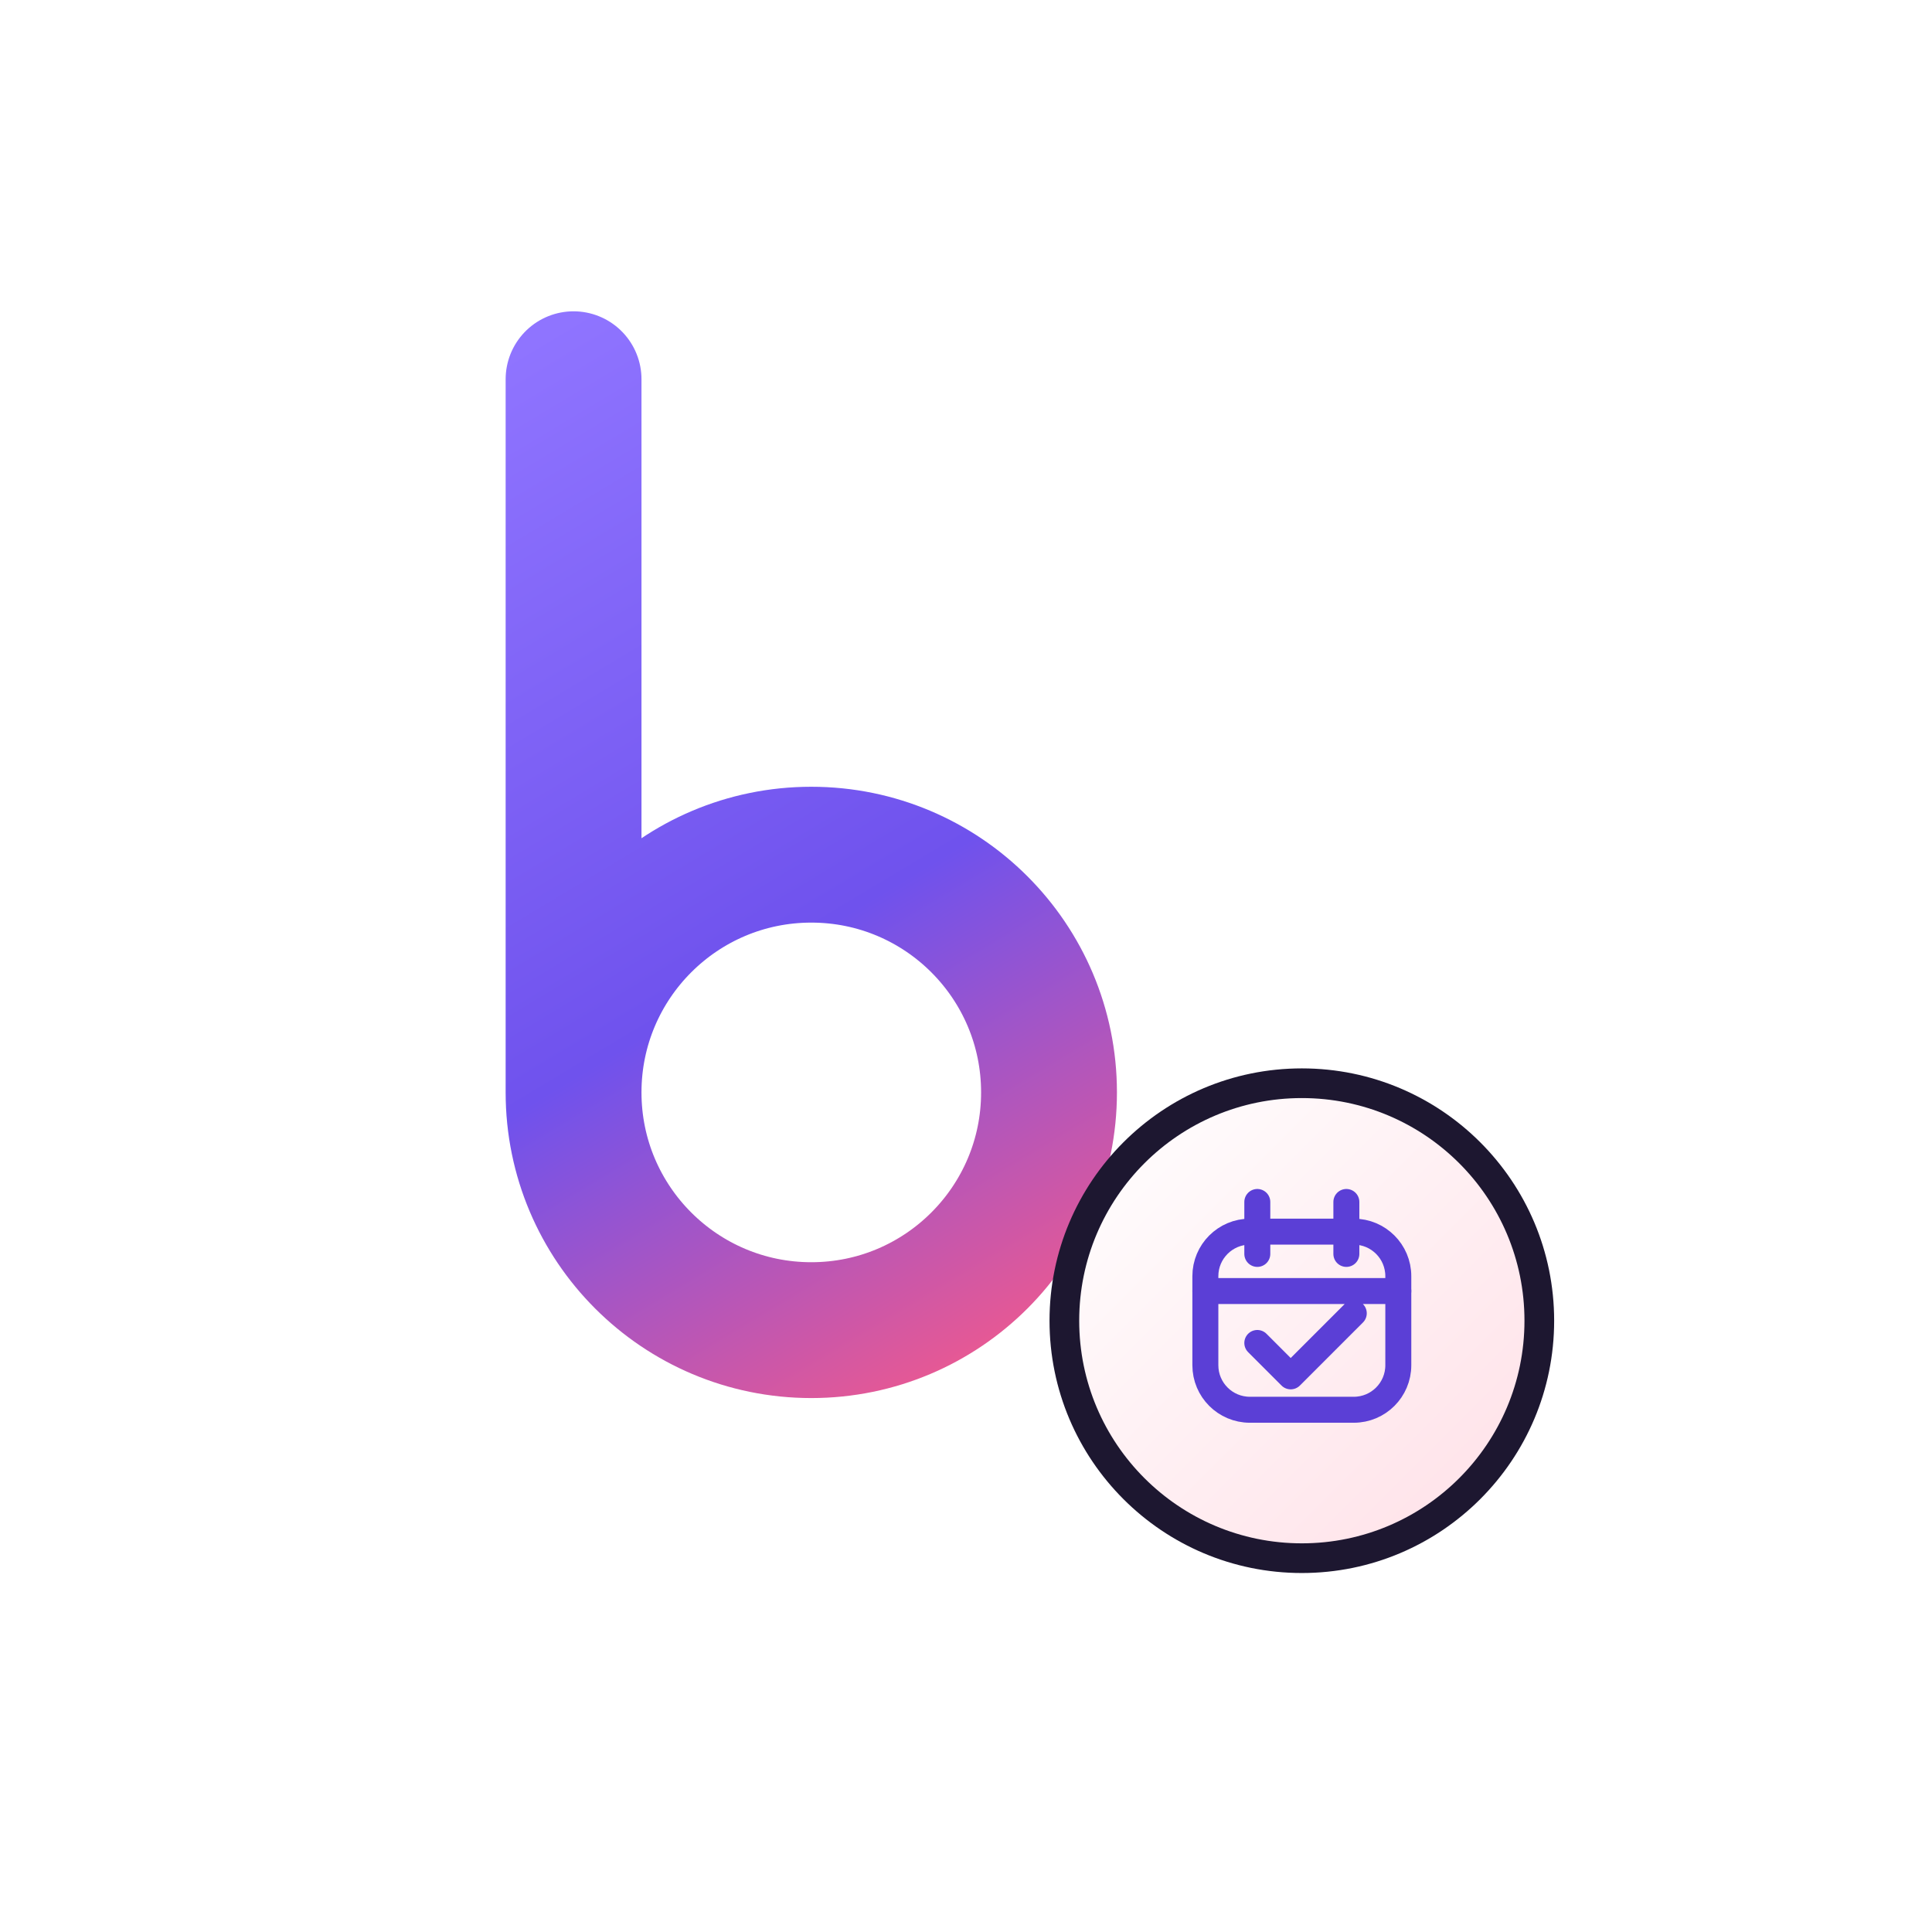
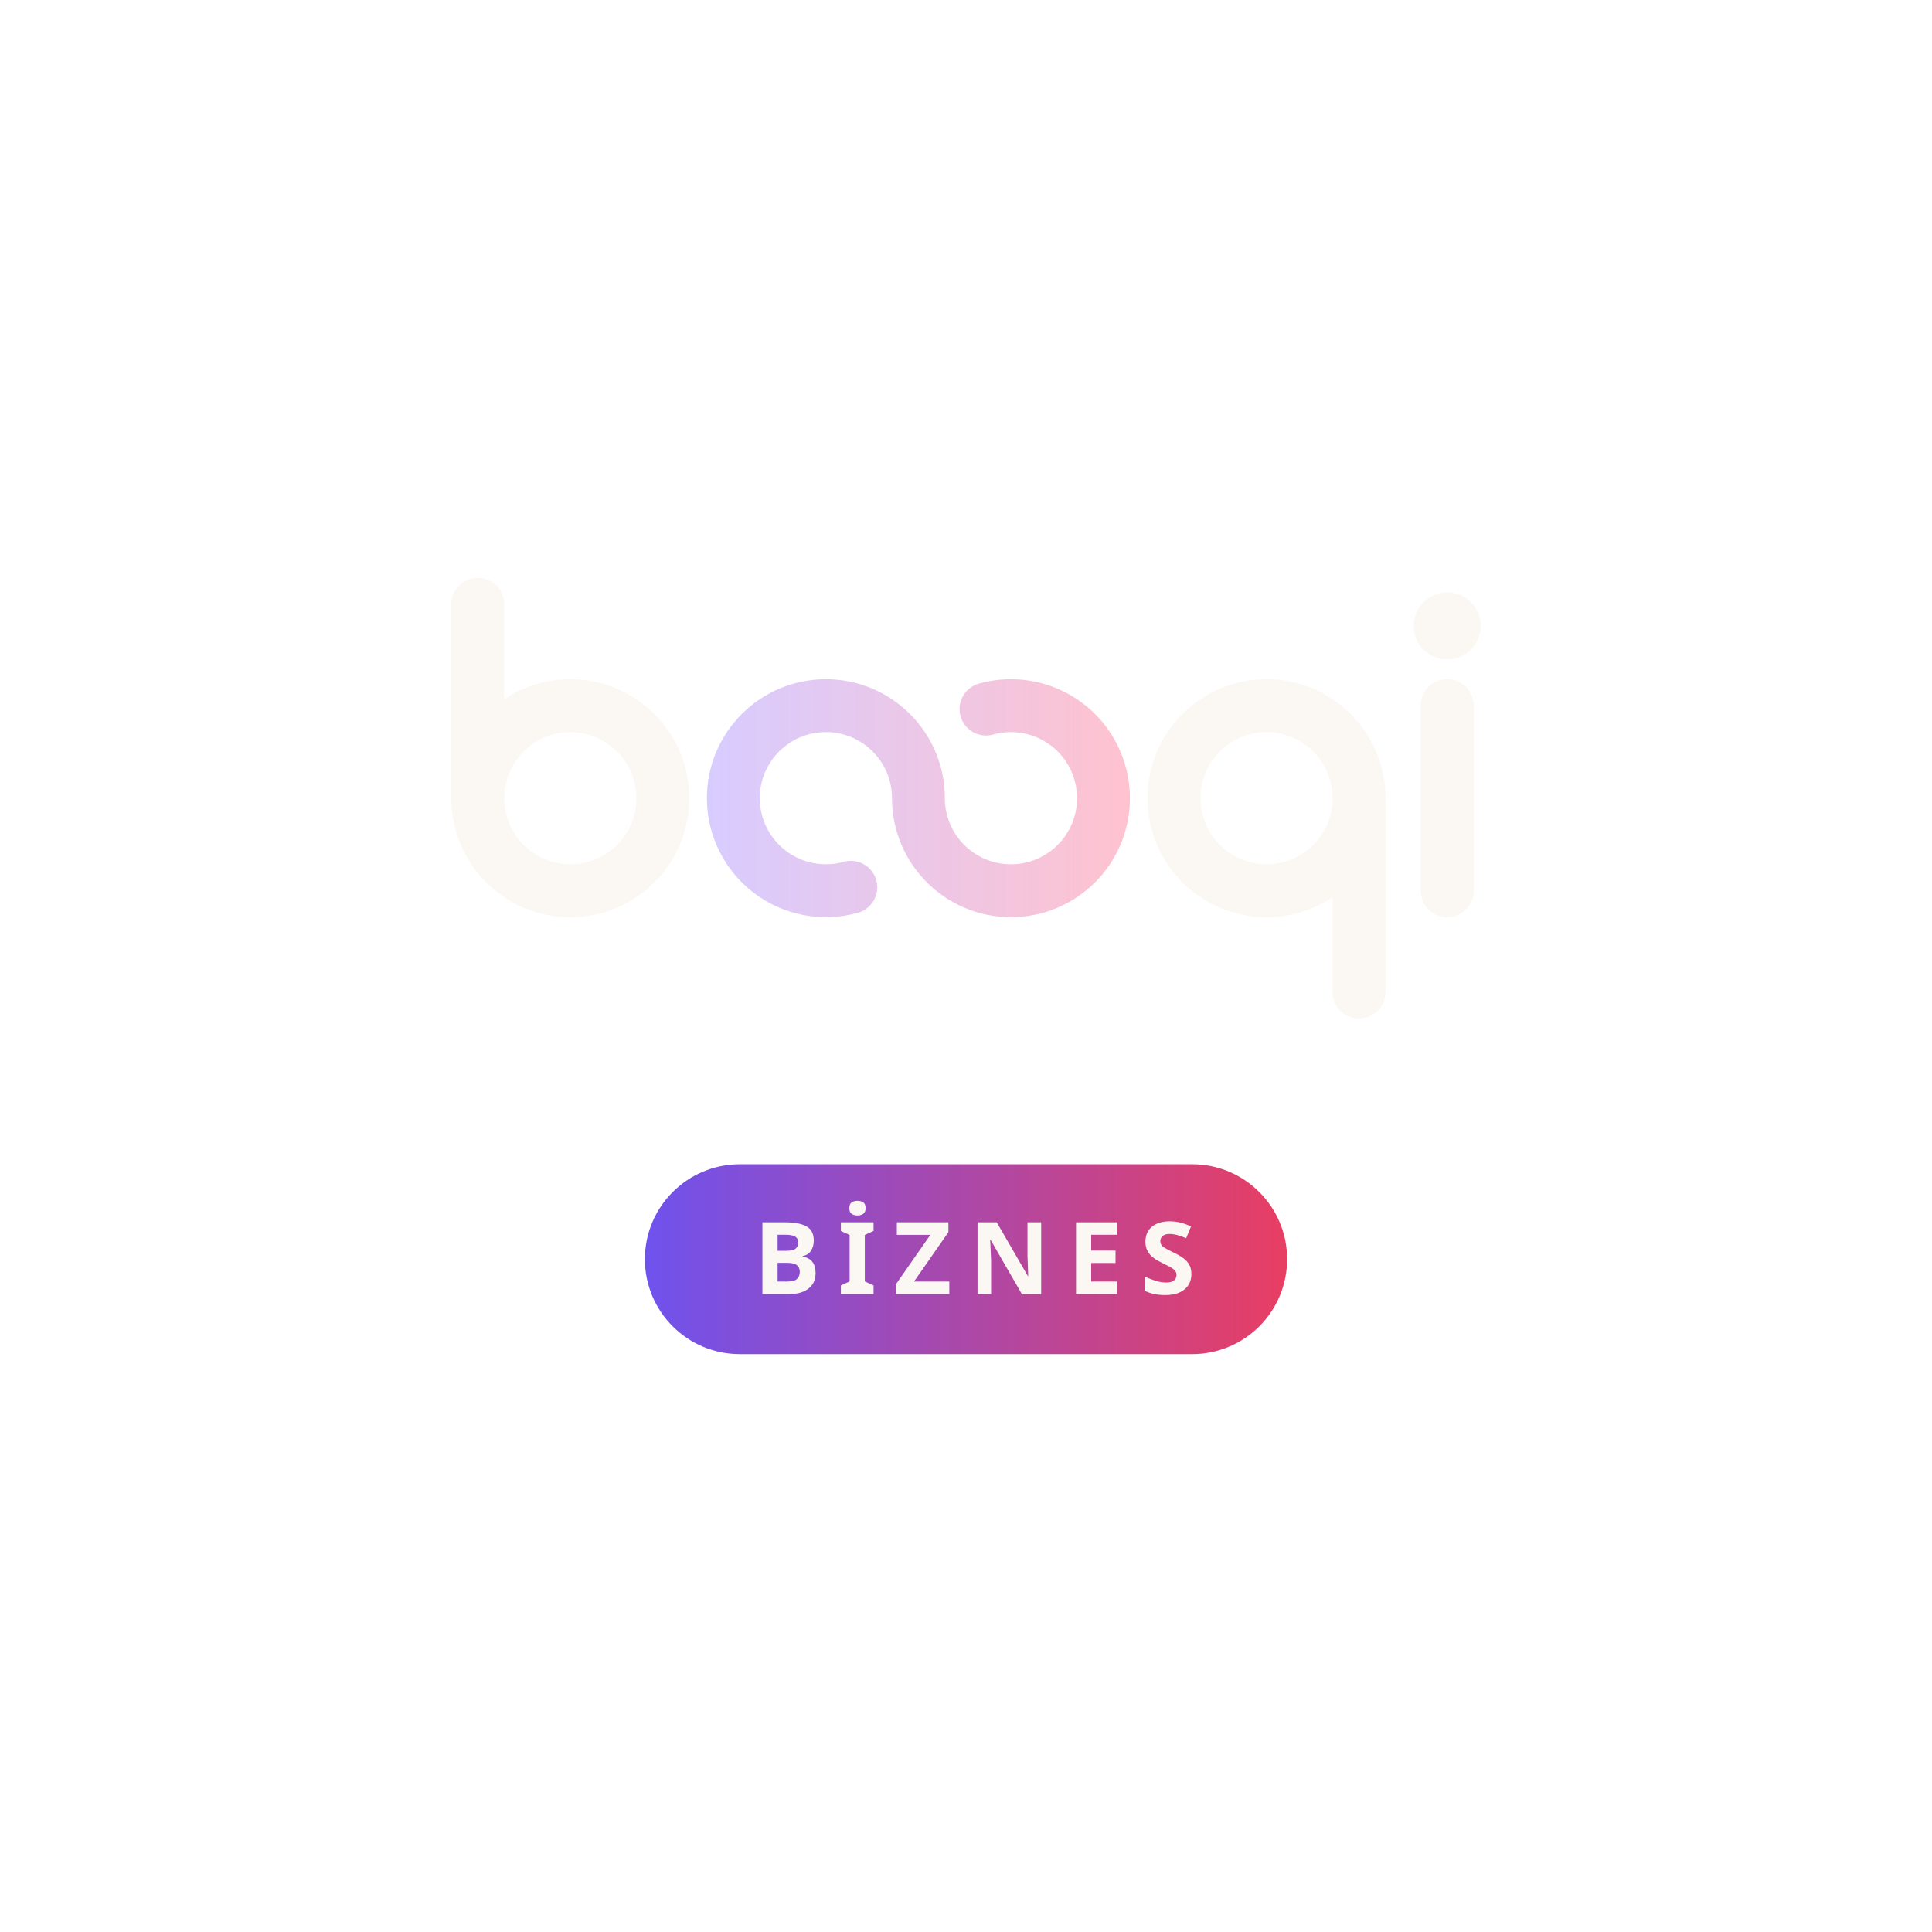
<svg xmlns="http://www.w3.org/2000/svg" viewBox="0 0 1024 1024">
  <defs>
-     <linearGradient id="g" gradientUnits="userSpaceOnUse" x1="0" y1="-30" x2="108" y2="150">
-       <stop offset="0" stop-color="#8f74ff" />
-       <stop offset=".55" stop-color="#6f52ed" />
-       <stop offset="1" stop-color="#ff5a82" />
+     <linearGradient id="bp" x1="0" y1="0" x2="1" y2="0">
+       <stop offset="0" stop-color="#6f52ed" />
+       <stop offset="1" stop-color="#e83e63" />
    </linearGradient>
-     <linearGradient id="bd" x1="0" y1="0" x2="1" y2="1">
-       <stop offset="0" stop-color="#ffffff" />
-       <stop offset="1" stop-color="#ffe0e7" />
-     </linearGradient>
-     <radialGradient id="glow" cx=".85" cy=".9" r=".7">
-       <stop offset="0" stop-color="#6f52ed" stop-opacity=".55" />
-       <stop offset="1" stop-color="#6f52ed" stop-opacity="0" />
-     </radialGradient>
  </defs>
-   <g transform="translate(268.0 279.0) scale(3.0)">
-     <path d="M12 -26L12 100M12 100A42 42 0 1 0 96 100A42 42 0 1 0 12 100Z" fill="none" stroke="url(#g)" stroke-width="24" stroke-linecap="round" stroke-linejoin="round" />
-   </g>
-   <g transform="translate(690 700) scale(1.966667)">
-     <circle r="68" fill="#1D1730" />
-     <circle r="60" fill="url(#bd)" />
-     <g fill="none" stroke="#5b3fd6" stroke-width="7" stroke-linecap="round" stroke-linejoin="round">
-       <rect x="-26" y="-24" width="52" height="48" rx="12" />
-       <path d="M-26 -8H26M-12 -32V-18M12 -32V-18M-12 6L-3 15L14 -2" />
+   <g transform="translate(512 512) scale(0.74) translate(-512 -510)">
+     <g transform="translate(143.36 232) scale(1.5781)">
+       <defs>
+         <linearGradient id="w" gradientUnits="userSpaceOnUse" x1="116" y1="0" x2="308" y2="0">
+           <stop offset="0" stop-color="#D8CCFF" />
+           <stop offset="1" stop-color="#FFC2CF" />
+         </linearGradient>
+       </defs>
+       <path d="M12 12L12 100M12 100A42 42 0 1 0 96 100A42 42 0 1 0 12 100ZM328 100A42 42 0 1 0 412 100A42 42 0 1 0 328 100ZM412 100L412 188M452 58L452 142" fill="none" stroke="#FBF7F2" stroke-width="24" stroke-linecap="round" />
+       <path d="M436.81 21.81A15.19 15.19 0 1 0 467.19 21.81A15.19 15.19 0 1 0 436.81 21.81Z" fill="#FBF7F2" />
+       <path d="M181.32 140.45A42 42 0 0 1 128 100A42 42 0 0 1 212 100A42 42 0 0 0 296 100A42 42 0 0 0 242.68 59.55" fill="none" stroke="url(#w)" stroke-width="24" stroke-linecap="round" stroke-linejoin="round" />
    </g>
+     <rect x="282" y="652" width="460" height="136" rx="68" fill="url(#bp)" />
+     <text x="518" y="745" text-anchor="middle" font-family="Plus Jakarta Sans" font-weight="800" font-size="72" letter-spacing="12" fill="#FBF7F2">BİZNES</text>
  </g>
</svg>
